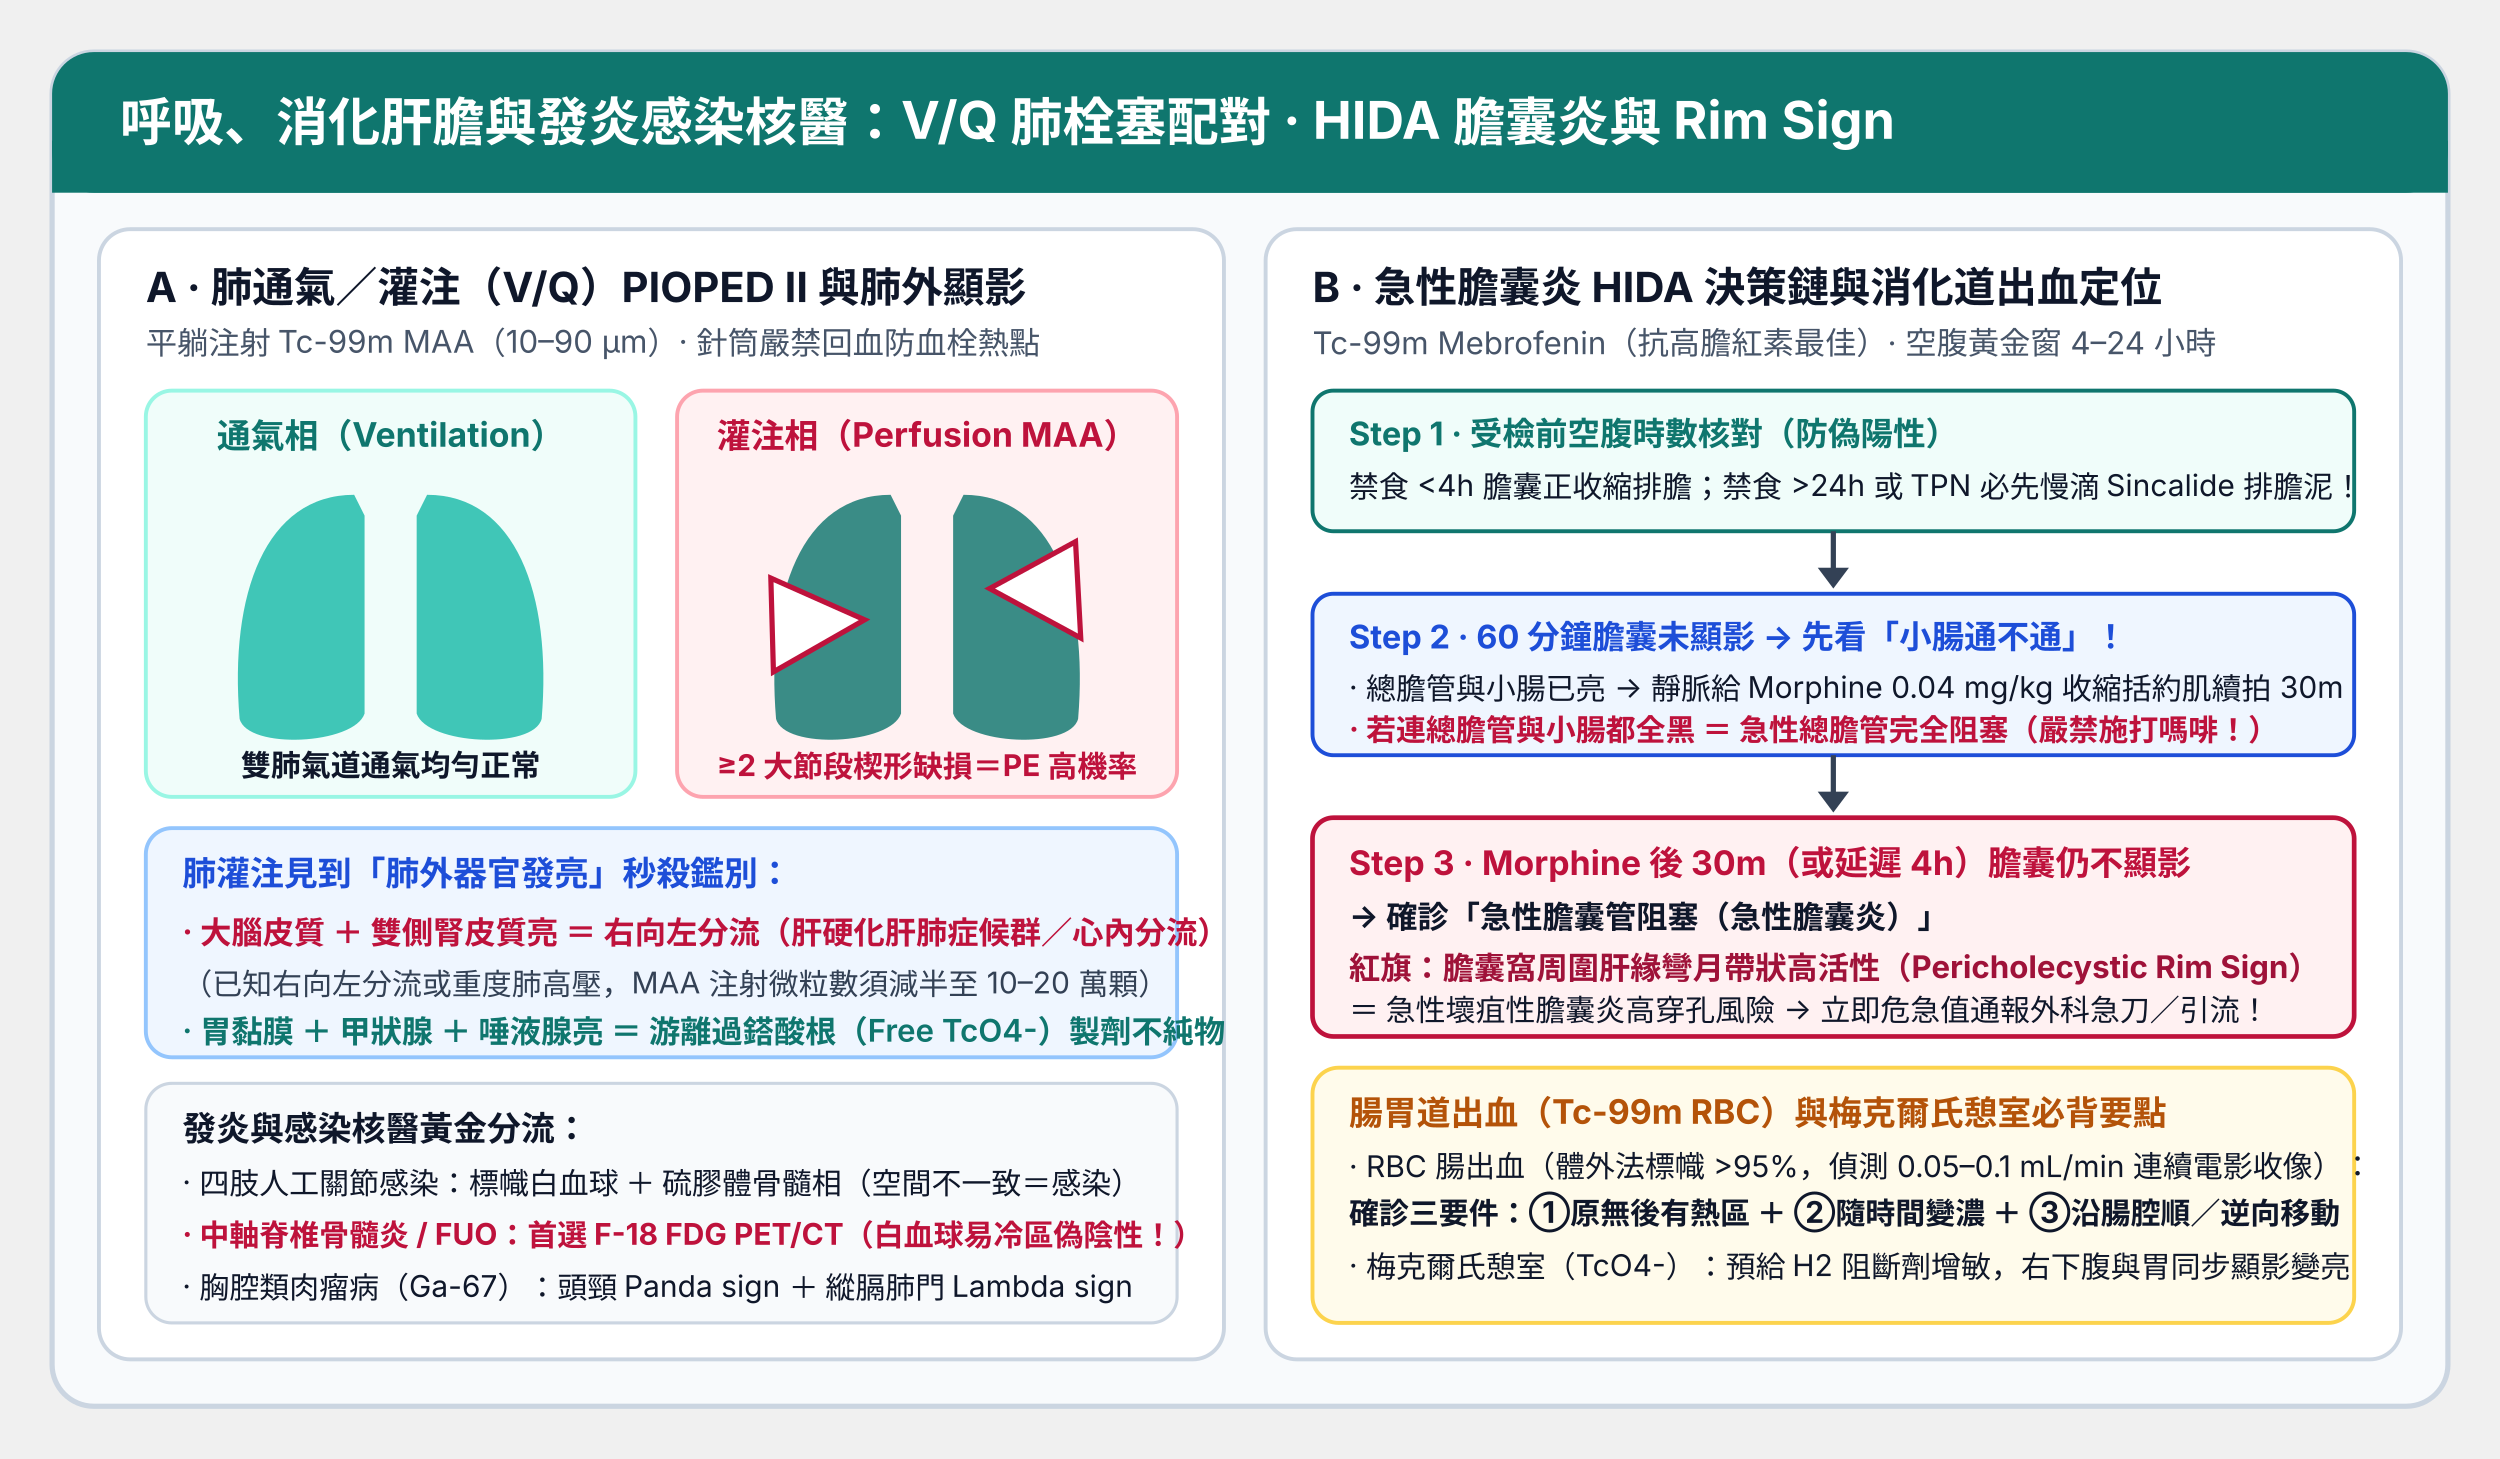
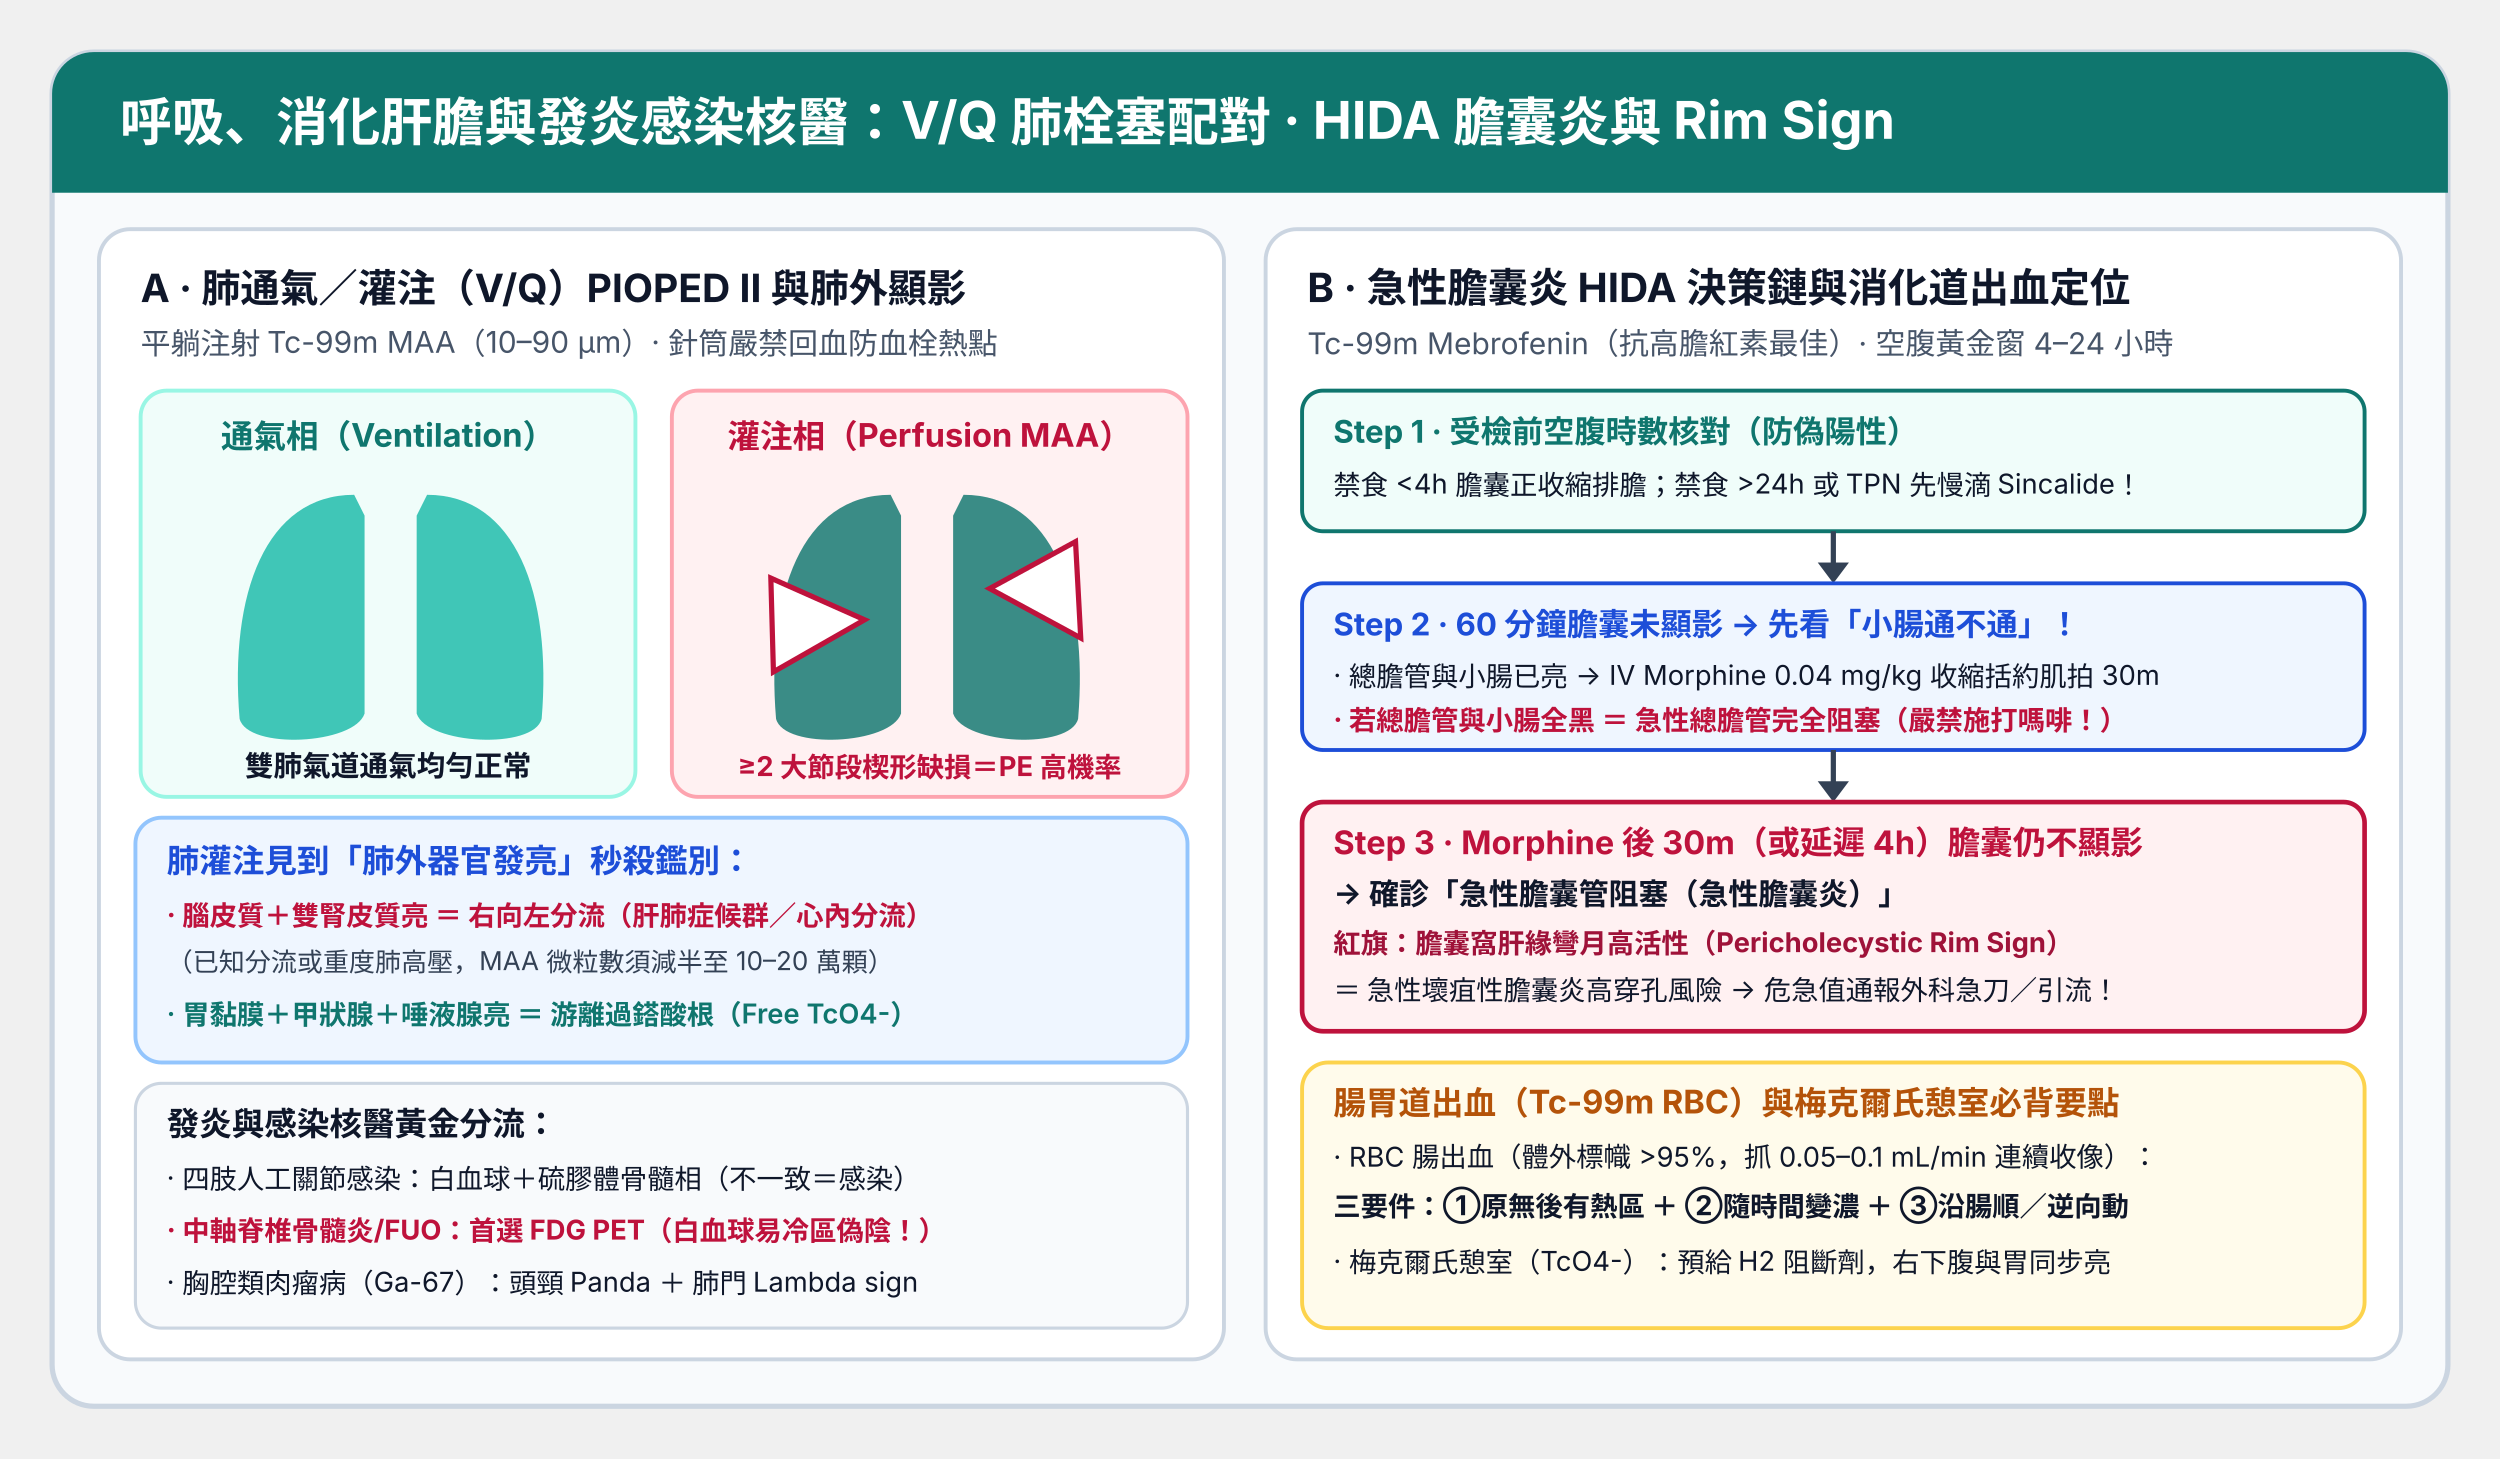
<svg xmlns="http://www.w3.org/2000/svg" viewBox="0 0 960 560" width="960" height="560" role="img" aria-labelledby="title-nm-08 desc-nm-08" font-family="system-ui, -apple-system, 'Noto Sans TC', sans-serif">
  <rect x="20" y="20" width="920" height="520" rx="16" fill="#f8fafc" stroke="#cbd5e1" stroke-width="2" />
-   <rect x="20" y="20" width="920" height="54" rx="16" fill="#0f766e" />
-   <rect x="20" y="54" width="920" height="20" fill="#0f766e" />
+   <path d="M 36 20 H 924 A 16 16 0 0 1 940 36 V 74 H 20 V 36 A 16 16 0 0 1 36 20 Z" fill="#0f766e" />
  <text x="46" y="54" font-size="20" font-weight="700" fill="#ffffff">呼吸、消化肝膽與發炎感染核醫：V/Q 肺栓塞配對 · HIDA 膽囊炎與 Rim Sign</text>
  <rect x="38" y="88" width="432" height="434" rx="12" fill="#ffffff" stroke="#cbd5e1" stroke-width="1.5" />
-   <text x="56" y="116" font-size="16" font-weight="700" fill="#0f172a">A · 肺通氣／灌注（V/Q）PIOPED II 與肺外顯影</text>
-   <text x="56" y="136" font-size="12" fill="#475569">平躺注射 Tc-99m MAA（10–90 μm）· 針筒嚴禁回血防血栓熱點</text>
-   <rect x="56" y="150" width="188" height="156" rx="10" fill="#f0fdfa" stroke="#99f6e4" stroke-width="1.5" />
-   <text x="150" y="172" font-size="13" font-weight="700" fill="#0f766e" text-anchor="middle">通氣相（Ventilation）</text>
+   <text x="54" y="116" font-size="15" font-weight="700" fill="#0f172a">A · 肺通氣／灌注（V/Q）PIOPED II 與肺外顯影</text>
+   <text x="54" y="136" font-size="11.5" fill="#475569">平躺注射 Tc-99m MAA（10–90 μm）· 針筒嚴禁回血防血栓熱點</text>
+   <rect x="54" y="150" width="190" height="156" rx="10" fill="#f0fdfa" stroke="#99f6e4" stroke-width="1.5" />
+   <text x="149" y="172" font-size="12.5" font-weight="700" fill="#0f766e" text-anchor="middle">通氣相（Ventilation）</text>
  <path d="M 136 190 C 102 190 88 228 92 276 C 95 288 136 286 140 274 L 140 198 Z" fill="#14b8a6" opacity="0.8" />
  <path d="M 164 190 C 198 190 212 228 208 276 C 205 288 164 286 160 274 L 160 198 Z" fill="#14b8a6" opacity="0.8" />
-   <text x="150" y="298" font-size="11.5" font-weight="600" fill="#0f172a" text-anchor="middle">雙肺氣道通氣均勻正常</text>
-   <rect x="260" y="150" width="192" height="156" rx="10" fill="#fff1f2" stroke="#fda4af" stroke-width="1.5" />
-   <text x="356" y="172" font-size="13" font-weight="700" fill="#be123c" text-anchor="middle">灌注相（Perfusion MAA）</text>
+   <text x="149" y="298" font-size="11" font-weight="600" fill="#0f172a" text-anchor="middle">雙肺氣道通氣均勻正常</text>
+   <rect x="258" y="150" width="198" height="156" rx="10" fill="#fff1f2" stroke="#fda4af" stroke-width="1.5" />
+   <text x="357" y="172" font-size="12.5" font-weight="700" fill="#be123c" text-anchor="middle">灌注相（Perfusion MAA）</text>
  <path d="M 342 190 C 308 190 294 228 298 276 C 301 288 342 286 346 274 L 346 198 Z" fill="#0f766e" opacity="0.82" />
  <polygon points="296,222 332,238 297,258" fill="#ffffff" stroke="#be123c" stroke-width="2" />
  <path d="M 370 190 C 404 190 418 228 414 276 C 411 288 370 286 366 274 L 366 198 Z" fill="#0f766e" opacity="0.82" />
  <polygon points="413,208 380,226 415,245" fill="#ffffff" stroke="#be123c" stroke-width="2" />
-   <text x="356" y="298" font-size="11.5" font-weight="700" fill="#be123c" text-anchor="middle">≥2 大節段楔形缺損＝PE 高機率</text>
-   <rect x="56" y="318" width="396" height="88" rx="10" fill="#eff6ff" stroke="#93c5fd" stroke-width="1.5" />
-   <text x="70" y="340" font-size="13" font-weight="700" fill="#1d4ed8">肺灌注見到「肺外器官發亮」秒殺鑑別：</text>
-   <text x="70" y="362" font-size="12" font-weight="700" fill="#be123c">· 大腦皮質 ＋ 雙側腎皮質亮 ＝ 右向左分流（肝硬化肝肺症候群／心內分流）</text>
-   <text x="70" y="382" font-size="11.5" fill="#334155">  （已知右向左分流或重度肺高壓，MAA 注射微粒數須減半至 10–20 萬顆）</text>
-   <text x="70" y="400" font-size="12" font-weight="600" fill="#0f766e">· 胃黏膜 ＋ 甲狀腺 ＋ 唾液腺亮 ＝ 游離過鎝酸根（Free TcO4-）製劑不純物</text>
-   <rect x="56" y="416" width="396" height="92" rx="10" fill="#f8fafc" stroke="#cbd5e1" stroke-width="1.2" />
-   <text x="70" y="438" font-size="13" font-weight="700" fill="#0f172a">發炎與感染核醫黃金分流：</text>
-   <text x="70" y="458" font-size="11.5" fill="#0f172a">· 四肢人工關節感染：標幟白血球 ＋ 硫膠體骨髓相（空間不一致＝感染）</text>
-   <text x="70" y="478" font-size="11.5" font-weight="700" fill="#be123c">· 中軸脊椎骨髓炎 / FUO：首選 F-18 FDG PET/CT（白血球易冷區偽陰性！）</text>
-   <text x="70" y="498" font-size="11.5" fill="#0f172a">· 胸腔類肉瘤病（Ga-67）：頭頸 Panda sign ＋ 縱膈肺門 Lambda sign</text>
+   <text x="357" y="298" font-size="10.5" font-weight="700" fill="#be123c" text-anchor="middle">≥2 大節段楔形缺損＝PE 高機率</text>
+   <rect x="52" y="314" width="404" height="94" rx="10" fill="#eff6ff" stroke="#93c5fd" stroke-width="1.5" />
+   <text x="64" y="335" font-size="12.5" font-weight="700" fill="#1d4ed8">肺灌注見到「肺外器官發亮」秒殺鑑別：</text>
+   <text x="64" y="355" font-size="10.5" font-weight="700" fill="#be123c">· 腦皮質＋雙腎皮質亮 ＝ 右向左分流（肝肺症候群／心內分流）</text>
+   <text x="64" y="373" font-size="10" fill="#334155">  （已知分流或重度肺高壓，MAA 微粒數須減半至 10–20 萬顆）</text>
+   <text x="64" y="393" font-size="10.5" font-weight="600" fill="#0f766e">· 胃黏膜＋甲狀腺＋唾液腺亮 ＝ 游離過鎝酸根（Free TcO4-）</text>
+   <rect x="52" y="416" width="404" height="94" rx="10" fill="#f8fafc" stroke="#cbd5e1" stroke-width="1.2" />
+   <text x="64" y="436" font-size="12.5" font-weight="700" fill="#0f172a">發炎與感染核醫黃金分流：</text>
+   <text x="64" y="456" font-size="10.5" fill="#0f172a">· 四肢人工關節感染：白血球＋硫膠體骨髓相（不一致＝感染）</text>
+   <text x="64" y="476" font-size="10.5" font-weight="700" fill="#be123c">· 中軸脊椎骨髓炎/FUO：首選 FDG PET（白血球易冷區偽陰！）</text>
+   <text x="64" y="496" font-size="10.5" fill="#0f172a">· 胸腔類肉瘤病（Ga-67）：頭頸 Panda ＋ 肺門 Lambda sign</text>
  <rect x="486" y="88" width="436" height="434" rx="12" fill="#ffffff" stroke="#cbd5e1" stroke-width="1.5" />
-   <text x="504" y="116" font-size="16" font-weight="700" fill="#0f172a">B · 急性膽囊炎 HIDA 決策鏈與消化道出血定位</text>
-   <text x="504" y="136" font-size="12" fill="#475569">Tc-99m Mebrofenin（抗高膽紅素最佳）· 空腹黃金窗 4–24 小時</text>
-   <rect x="504" y="150" width="400" height="54" rx="8" fill="#f0fdfa" stroke="#0f766e" stroke-width="1.5" />
-   <text x="518" y="171" font-size="12.5" font-weight="700" fill="#0f766e">Step 1 · 受檢前空腹時數核對（防偽陽性）</text>
-   <text x="518" y="191" font-size="11.5" fill="#0f172a">禁食 &lt;4h 膽囊正收縮排膽；禁食 &gt;24h 或 TPN 必先慢滴 Sincalide 排膽泥！</text>
-   <line x1="704" y1="204" x2="704" y2="220" stroke="#334155" stroke-width="2" />
-   <polygon points="698,218 704,226 710,218" fill="#334155" />
-   <rect x="504" y="228" width="400" height="62" rx="8" fill="#eff6ff" stroke="#1d4ed8" stroke-width="1.5" />
-   <text x="518" y="249" font-size="12.5" font-weight="700" fill="#1d4ed8">Step 2 · 60 分鐘膽囊未顯影 → 先看「小腸通不通」！</text>
-   <text x="518" y="268" font-size="11.5" fill="#0f172a">· 總膽管與小腸已亮 → 靜脈給 Morphine 0.04 mg/kg 收縮括約肌續拍 30m</text>
-   <text x="518" y="284" font-size="11.5" font-weight="700" fill="#be123c">· 若連總膽管與小腸都全黑 ＝ 急性總膽管完全阻塞（嚴禁施打嗎啡！）</text>
-   <line x1="704" y1="290" x2="704" y2="306" stroke="#334155" stroke-width="2" />
-   <polygon points="698,304 704,312 710,304" fill="#334155" />
-   <rect x="504" y="314" width="400" height="84" rx="8" fill="#fff1f2" stroke="#be123c" stroke-width="1.8" />
-   <text x="518" y="336" font-size="13" font-weight="700" fill="#be123c">Step 3 · Morphine 後 30m（或延遲 4h）膽囊仍不顯影</text>
-   <text x="518" y="356" font-size="12" font-weight="700" fill="#0f172a">→ 確診「急性膽囊管阻塞（急性膽囊炎）」</text>
-   <text x="518" y="376" font-size="12" font-weight="700" fill="#9f1239">紅旗：膽囊窩周圍肝緣彎月帶狀高活性（Pericholecystic Rim Sign）</text>
-   <text x="518" y="392" font-size="11.5" fill="#0f172a">＝ 急性壞疽性膽囊炎高穿孔風險 → 立即危急值通報外科急刀／引流！</text>
-   <rect x="504" y="410" width="400" height="98" rx="10" fill="#fffbeb" stroke="#fcd34d" stroke-width="1.5" />
-   <text x="518" y="432" font-size="13" font-weight="700" fill="#b45309">腸胃道出血（Tc-99m RBC）與梅克爾氏憩室必背要點</text>
-   <text x="518" y="452" font-size="11.5" fill="#0f172a">· RBC 腸出血（體外法標幟 &gt;95%，偵測 0.05–0.1 mL/min 連續電影收像）：</text>
-   <text x="518" y="470" font-size="11.5" font-weight="700" fill="#0f172a">  確診三要件：①原無後有熱區 ＋ ②隨時間變濃 ＋ ③沿腸腔順／逆向移動</text>
-   <text x="518" y="490" font-size="11.5" fill="#0f172a">· 梅克爾氏憩室（TcO4-）：預給 H2 阻斷劑增敏，右下腹與胃同步顯影變亮</text>
+   <text x="502" y="116" font-size="15.5" font-weight="700" fill="#0f172a">B · 急性膽囊炎 HIDA 決策鏈與消化道出血定位</text>
+   <text x="502" y="136" font-size="11.5" fill="#475569">Tc-99m Mebrofenin（抗高膽紅素最佳）· 空腹黃金窗 4–24 小時</text>
+   <rect x="500" y="150" width="408" height="54" rx="8" fill="#f0fdfa" stroke="#0f766e" stroke-width="1.5" />
+   <text x="512" y="170" font-size="12" font-weight="700" fill="#0f766e">Step 1 · 受檢前空腹時數核對（防偽陽性）</text>
+   <text x="512" y="190" font-size="10.5" fill="#0f172a">禁食 &lt;4h 膽囊正收縮排膽；禁食 &gt;24h 或 TPN 先慢滴 Sincalide！</text>
+   <line x1="704" y1="204" x2="704" y2="218" stroke="#334155" stroke-width="2" />
+   <polygon points="698,216 704,224 710,216" fill="#334155" />
+   <rect x="500" y="224" width="408" height="64" rx="8" fill="#eff6ff" stroke="#1d4ed8" stroke-width="1.5" />
+   <text x="512" y="244" font-size="12" font-weight="700" fill="#1d4ed8">Step 2 · 60 分鐘膽囊未顯影 → 先看「小腸通不通」！</text>
+   <text x="512" y="263" font-size="10.5" fill="#0f172a">· 總膽管與小腸已亮 → IV Morphine 0.04 mg/kg 收縮括約肌拍 30m</text>
+   <text x="512" y="280" font-size="10.5" font-weight="700" fill="#be123c">· 若總膽管與小腸全黑 ＝ 急性總膽管完全阻塞（嚴禁施打嗎啡！）</text>
+   <line x1="704" y1="288" x2="704" y2="302" stroke="#334155" stroke-width="2" />
+   <polygon points="698,300 704,308 710,300" fill="#334155" />
+   <rect x="500" y="308" width="408" height="88" rx="8" fill="#fff1f2" stroke="#be123c" stroke-width="1.8" />
+   <text x="512" y="328" font-size="12.5" font-weight="700" fill="#be123c">Step 3 · Morphine 後 30m（或延遲 4h）膽囊仍不顯影</text>
+   <text x="512" y="347" font-size="11.5" font-weight="700" fill="#0f172a">→ 確診「急性膽囊管阻塞（急性膽囊炎）」</text>
+   <text x="512" y="366" font-size="10.5" font-weight="700" fill="#9f1239">紅旗：膽囊窩肝緣彎月高活性（Pericholecystic Rim Sign）</text>
+   <text x="512" y="384" font-size="10.5" fill="#0f172a">＝ 急性壞疽性膽囊炎高穿孔風險 → 危急值通報外科急刀／引流！</text>
+   <rect x="500" y="408" width="408" height="102" rx="10" fill="#fffbeb" stroke="#fcd34d" stroke-width="1.5" />
+   <text x="512" y="428" font-size="12.5" font-weight="700" fill="#b45309">腸胃道出血（Tc-99m RBC）與梅克爾氏憩室必背要點</text>
+   <text x="512" y="448" font-size="10.5" fill="#0f172a">· RBC 腸出血（體外標幟 &gt;95%，抓 0.05–0.1 mL/min 連續收像）：</text>
+   <text x="512" y="467" font-size="10.5" font-weight="700" fill="#0f172a">  三要件：①原無後有熱區 ＋ ②隨時間變濃 ＋ ③沿腸順／逆向動</text>
+   <text x="512" y="488" font-size="10.5" fill="#0f172a">· 梅克爾氏憩室（TcO4-）：預給 H2 阻斷劑，右下腹與胃同步亮</text>
</svg>
